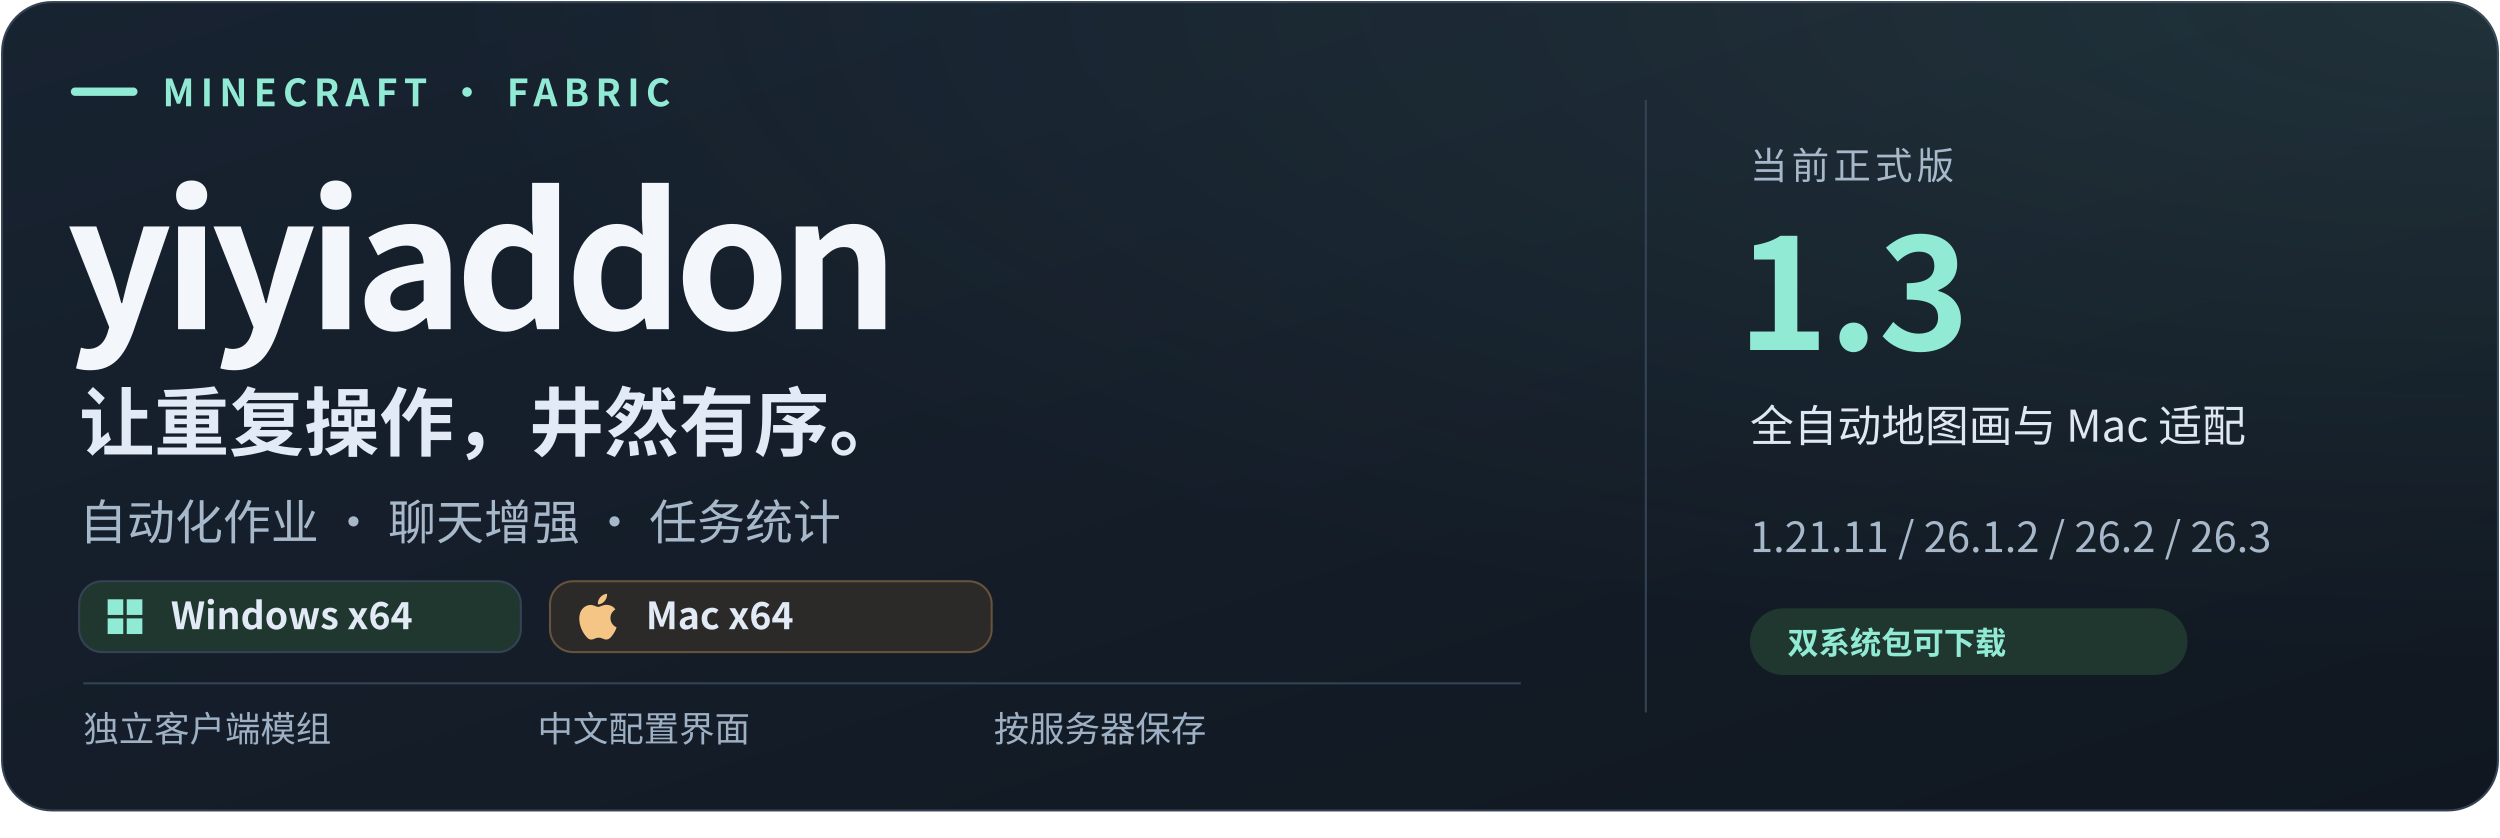
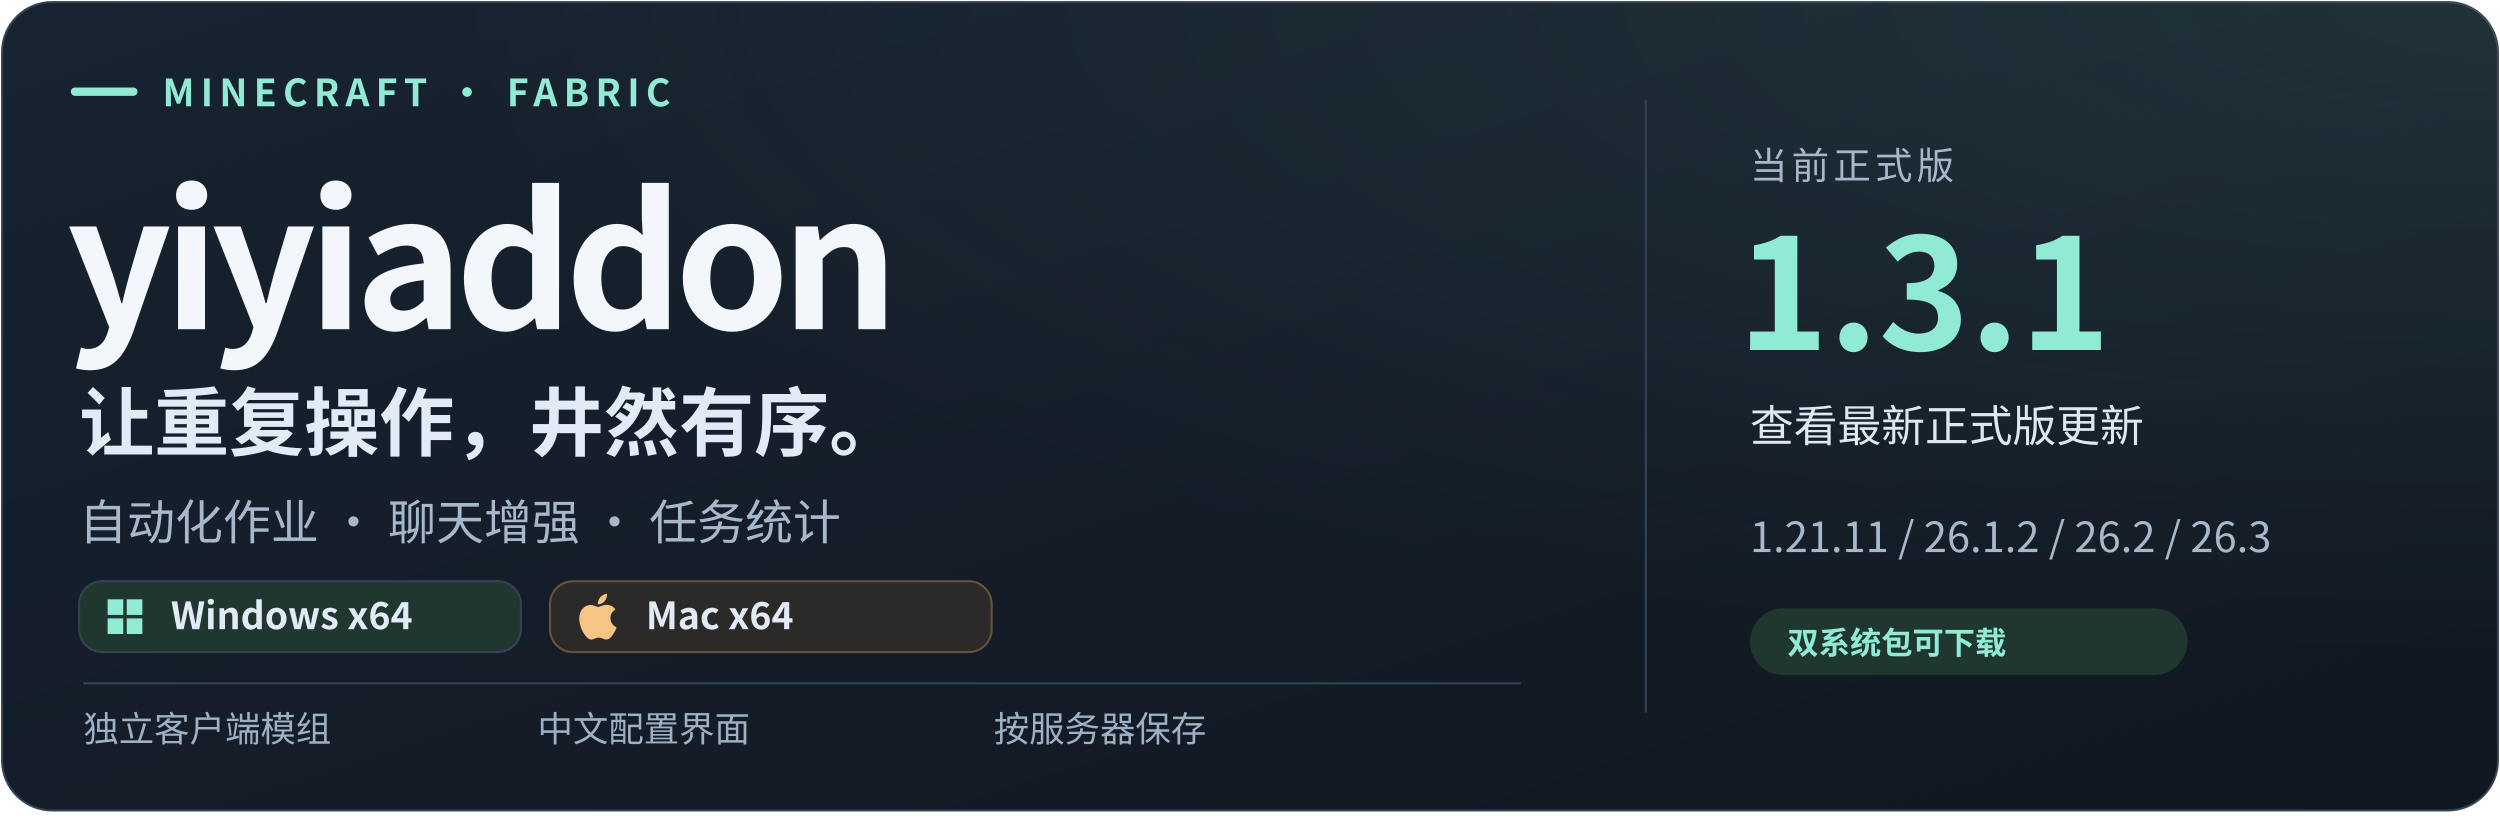
- <svg xmlns="http://www.w3.org/2000/svg" width="1200" height="402" viewBox="0 0 1200 402" role="img" aria-label="yiyiaddon 1.3 · 独立 Fabric 客户端模组 · Minecraft 1.21.11 / 26.1.2 / 26.2 / 26.3 · Windows x64 正式版可下载；Mac x64（实际 ARM64） · 正式版可下载">
+ <svg xmlns="http://www.w3.org/2000/svg" width="1200" height="402" viewBox="0 0 1200 402" role="img" aria-label="yiyiaddon 1.3.1 · 独立 Fabric 客户端模组 · Minecraft 1.21.11 / 26.1.2 / 26.2 / 26.3 · Windows x64 正式版可下载；Mac x64（实际 ARM64） · 正式版可下载">
  <defs>
    <linearGradient id="bg" x1="0" y1="0" x2="1" y2="1">
      <stop stop-color="#182331" />
      <stop offset="1" stop-color="#101720" />
    </linearGradient>
    <radialGradient id="glow" cx="100%" cy="0%" r="110%">
      <stop stop-color="#91ebd4" stop-opacity=".10" />
      <stop offset=".75" stop-color="#91ebd4" stop-opacity="0" />
    </radialGradient>
    <clipPath id="round">
      <rect x="1" y="1" width="1198" height="388" rx="24" />
    </clipPath>
  </defs>
  <g font-family="Segoe UI, Microsoft YaHei, Noto Sans CJK SC, PingFang SC, Arial, sans-serif">
    <rect x="1" y="1" width="1198" height="388" rx="24" fill="url(#bg)" stroke="#344253" />
    <rect x="1" y="1" width="1198" height="388" rx="24" fill="url(#glow)" />
    <path d="M36 44h28" stroke="#91ebd4" stroke-width="4" stroke-linecap="round" />
    <text x="78" y="51" font-size="18" fill="#91ebd4" font-weight="600" letter-spacing="3">MINECRAFT · FABRIC</text>
    <text x="32" y="158" font-size="88" fill="#f3f7fc" font-weight="700" letter-spacing="-4">yiyiaddon</text>
    <text x="38" y="216" font-size="36" fill="#e2eaf5" font-weight="600">让重复操作，井然有序。</text>
    <text x="38" y="259" font-size="23" fill="#a7b8ca" font-weight="400">自动化作业 · 聊天增强 · 任务统计</text>
    <path d="M790 48v294" stroke="#344253" />
    <text x="840" y="86" font-size="18" fill="#a7b8ca" font-weight="500" letter-spacing="2">当前正式版</text>
-     <text x="834" y="168" font-size="74" fill="#91ebd4" font-weight="650" id="release-version">1.3</text>
-     <text x="840" y="212" font-size="21" fill="#dfe7f2" font-weight="500" id="release-title">全自动地图画与 Mac 适配</text>
+     <text x="834" y="168" font-size="74" fill="#91ebd4" font-weight="650" id="release-version">1.3.1</text>
+     <text x="840" y="212" font-size="21" fill="#dfe7f2" font-weight="500" id="release-title">查看最新正式版更新</text>
    <text x="840" y="265" font-size="20" fill="#a7b8ca" font-weight="400" id="supported-games">1.21.11 / 26.1.2 / 26.2 / 26.3</text>
    <rect x="840" y="292" width="210" height="32" rx="16" fill="#20372f" />
    <text x="858" y="314" font-size="15" fill="#91ebd4" font-weight="600">双系统包可下载</text>
    <g id="platform-badges">
      <rect x="38" y="279" width="212" height="34" rx="11" fill="#20372f" stroke="#344253" />
      <g transform="translate(50 286) scale(0.8333333)" fill="#91ebd4">
        <path d="M2 2h9v9H2zm11 0h9v9h-9zM2 13h9v9H2zm11 0h9v9h-9z" />
      </g>
      <text x="82" y="302" font-size="18" font-weight="600" fill="#e2eaf5">Windows x64</text>
      <rect x="264" y="279" width="212" height="34" rx="11" fill="#2b2a29" stroke="#67523b" />
      <g transform="translate(276 285) scale(0.9166667)" fill="#f4c585">
        <path d="M12.152 6.896c-.948 0-2.415-1.078-3.96-1.04-2.04.027-3.91 1.183-4.961 3.014-2.117 3.675-.546 9.103 1.519 12.09 1.013 1.454 2.208 3.09 3.792 3.039 1.52-.065 2.09-.987 3.935-.987 1.831 0 2.35.987 3.96.948 1.637-.026 2.676-1.48 3.676-2.948 1.156-1.688 1.636-3.325 1.662-3.415-.039-.013-3.182-1.221-3.22-4.857-.026-3.04 2.48-4.494 2.597-4.559-1.429-2.09-3.623-2.324-4.39-2.376-2-.156-3.675 1.09-4.61 1.09zM15.53 3.83c.843-1.012 1.4-2.427 1.245-3.83-1.207.052-2.662.805-3.532 1.818-.78.896-1.454 2.338-1.273 3.714 1.338.104 2.715-.688 3.559-1.701" />
      </g>
      <text x="310" y="302" font-size="18" font-weight="600" fill="#e2eaf5">Mac x64</text>
    </g>
    <path d="M40 328h690" stroke="#334355" />
    <text x="40" y="356" font-size="17" fill="#9eb0c4" font-weight="500">独立客户端模组</text>
    <text x="258" y="356" font-size="17" fill="#9eb0c4" font-weight="500">中文配置界面</text>
    <text x="477" y="356" font-size="17" fill="#9eb0c4" font-weight="500">按服务器保存</text>
  </g>
</svg>
